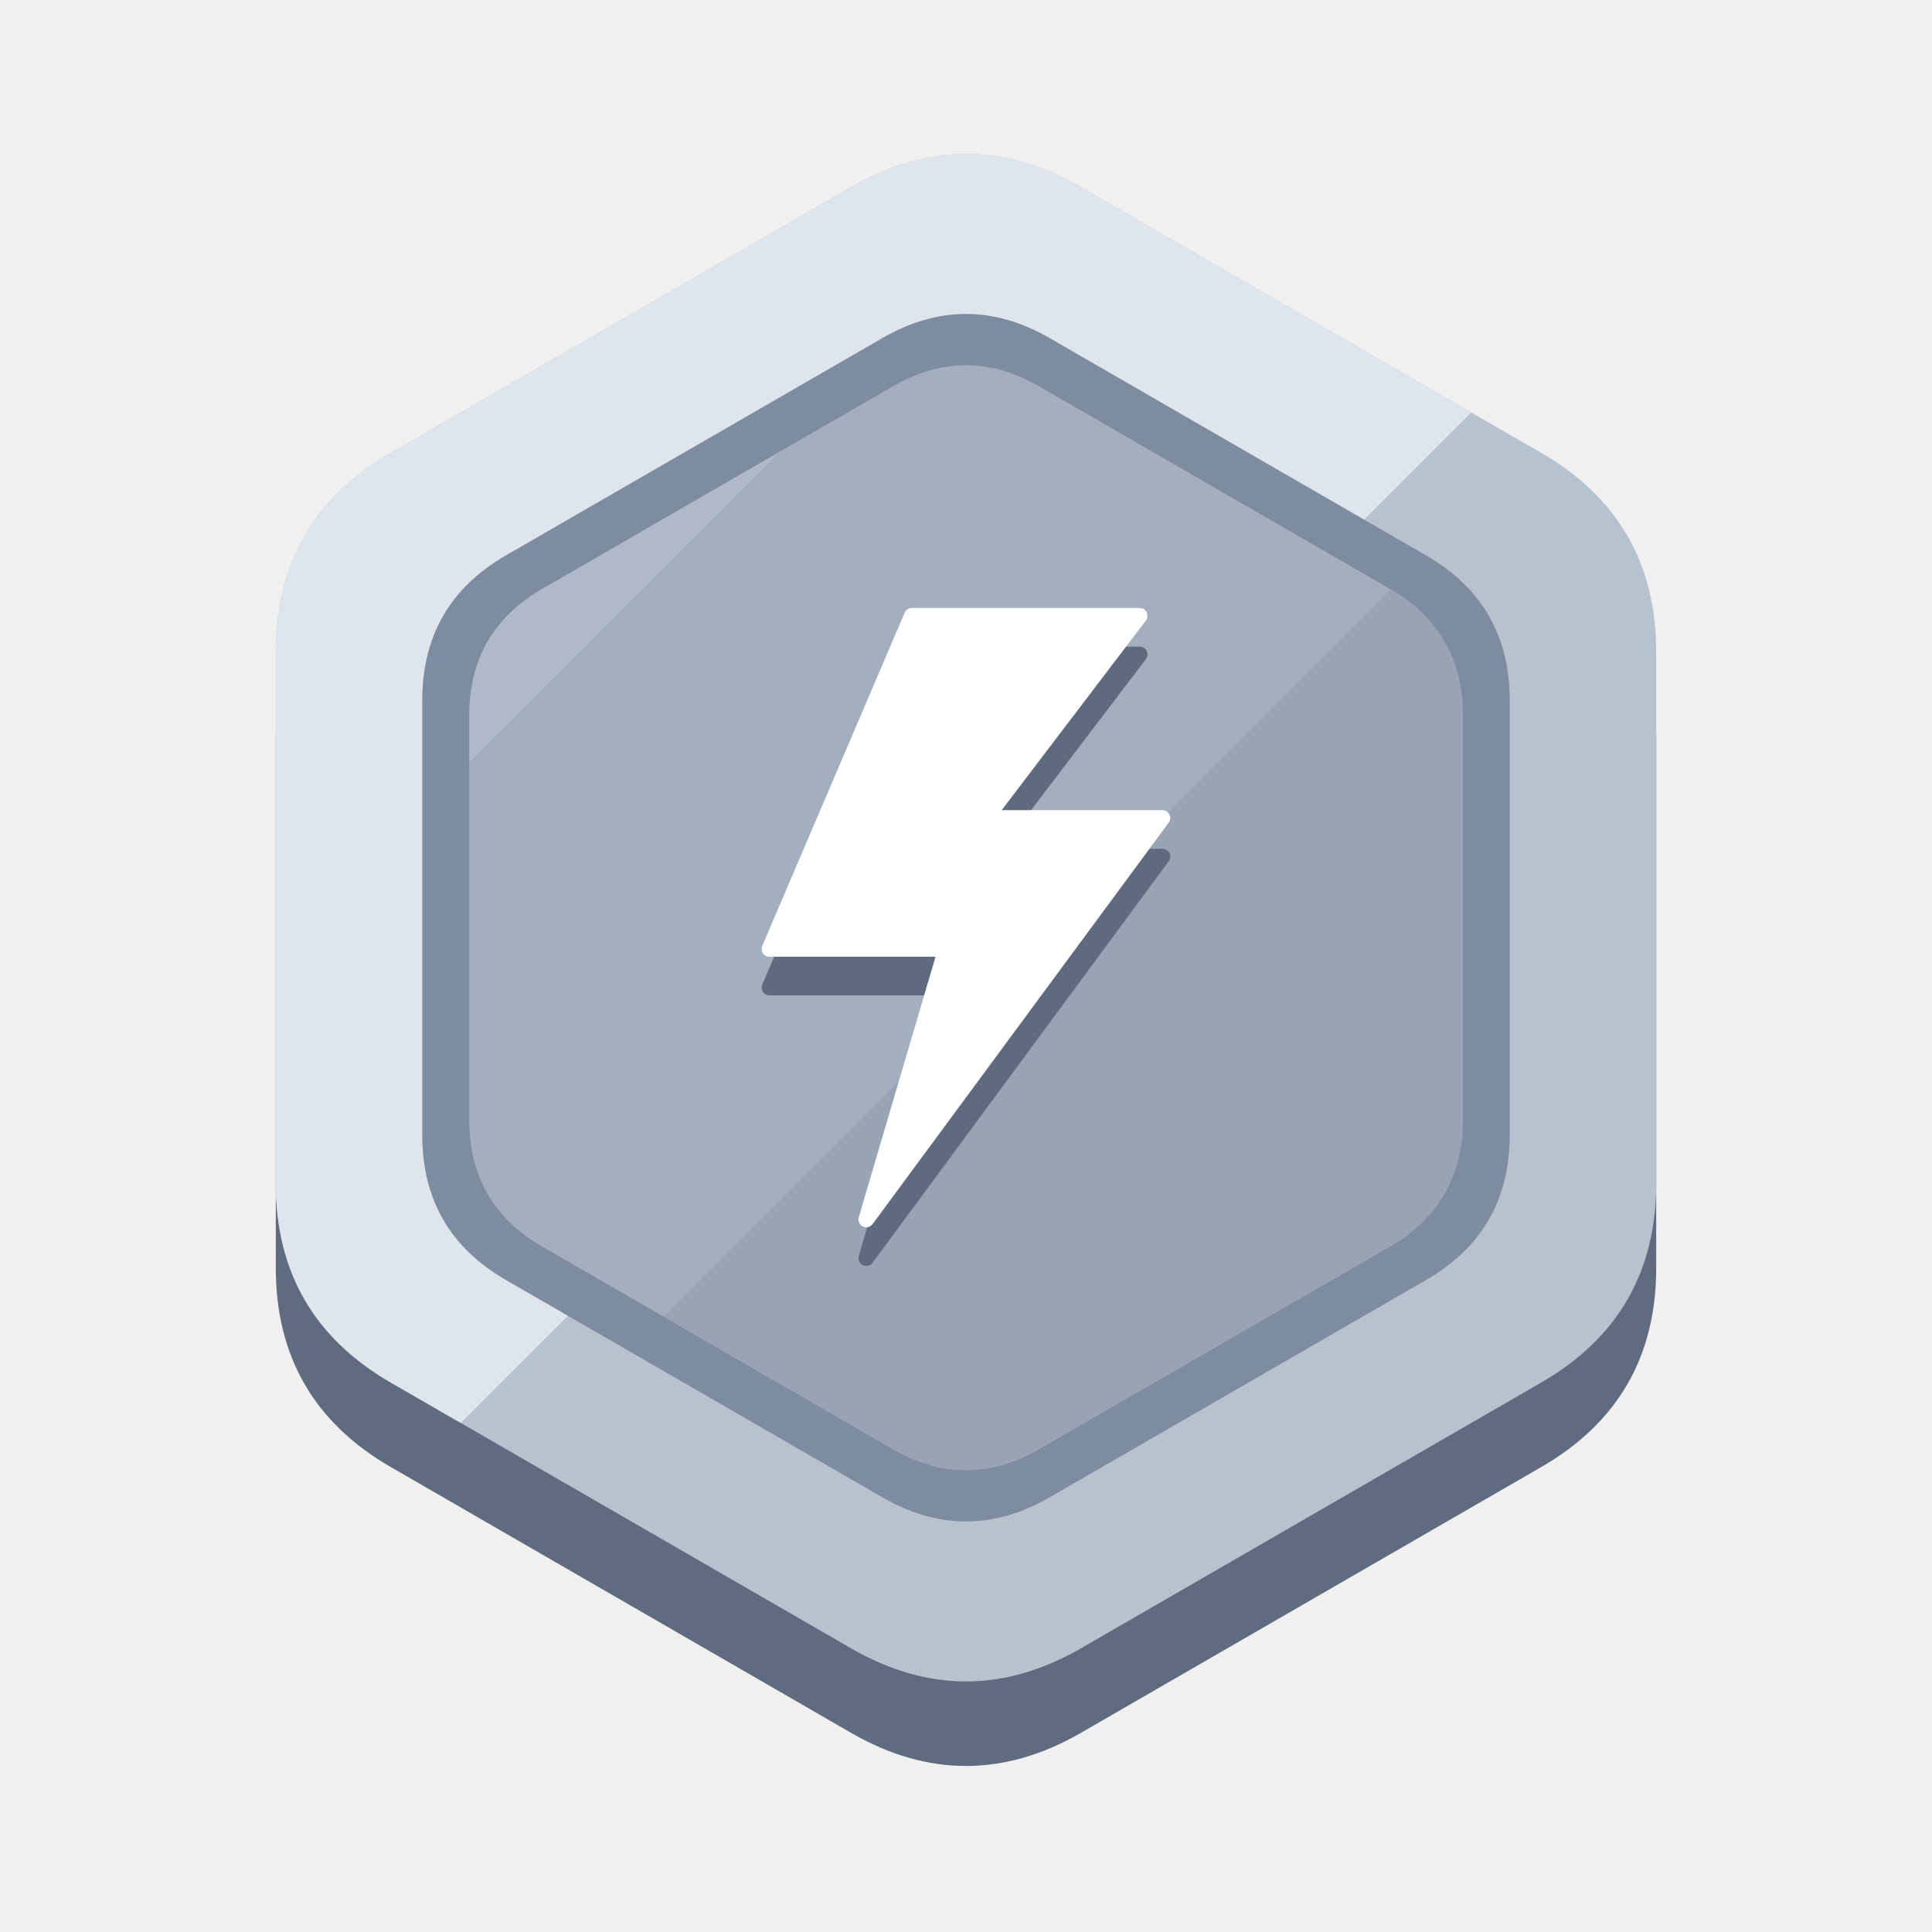
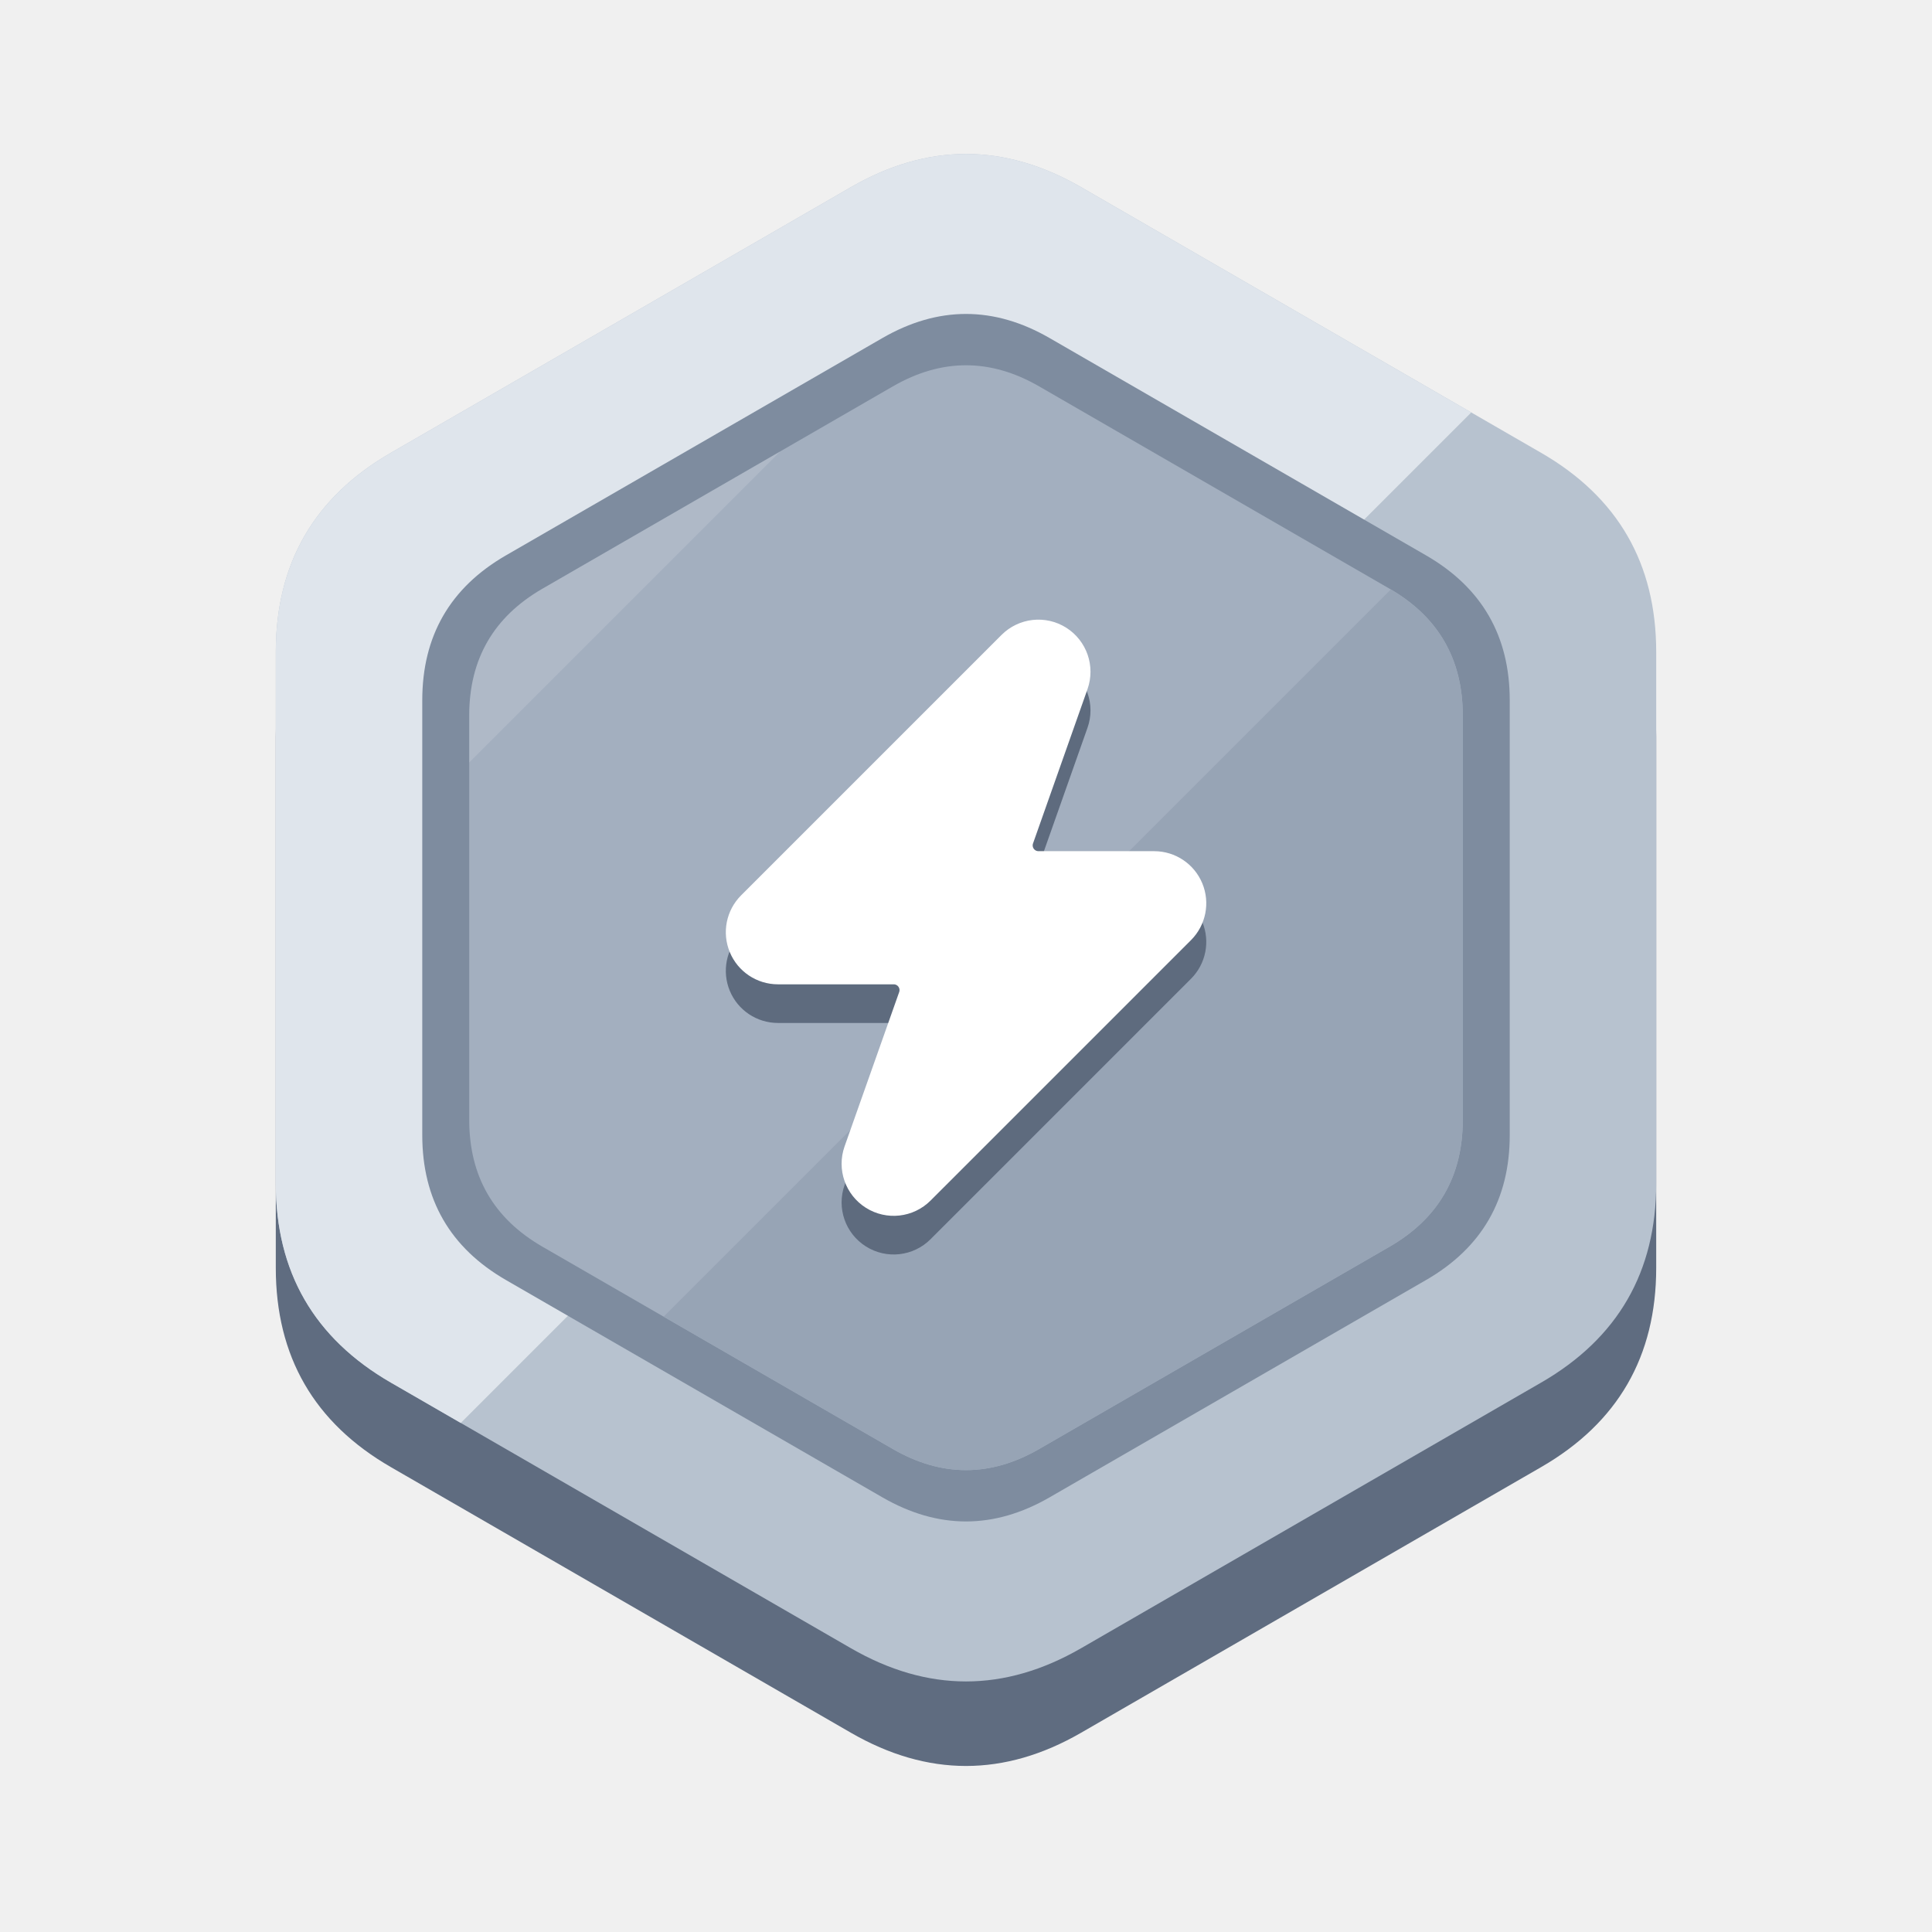
<svg xmlns="http://www.w3.org/2000/svg" viewBox="0 0 160 160" width="160" height="160">
  <defs>
    <clipPath id="A-reactivite-argent-o">
      <path d="M70.47 15.50Q80.00 10.00 89.53 15.50L127.63 37.50Q137.16 43.00 137.16 54.00L137.16 98.00Q137.16 109.00 127.63 114.50L89.53 136.50Q80.00 142.00 70.47 136.50L32.37 114.50Q22.84 109.00 22.84 98.00L22.84 54.00Q22.84 43.00 32.37 37.50Z" />
    </clipPath>
    <clipPath id="A-reactivite-argent-f">
      <path d="M73.94 32.00Q80.00 28.50 86.06 32.00L115.07 48.75Q121.14 52.25 121.14 59.25L121.14 92.75Q121.14 99.75 115.07 103.25L86.06 120.00Q80.00 123.50 73.94 120.00L44.93 103.25Q38.86 99.75 38.86 92.75L38.86 59.25Q38.86 52.25 44.93 48.75Z" />
    </clipPath>
  </defs>
  <g fill="#5F6C80" transform="translate(0 7)">
    <path d="M70.47 15.50Q80.00 10.00 89.53 15.50L127.63 37.50Q137.16 43.00 137.16 54.00L137.16 98.00Q137.16 109.00 127.63 114.50L89.53 136.50Q80.00 142.00 70.47 136.50L32.37 114.50Q22.84 109.00 22.84 98.00L22.84 54.00Q22.84 43.00 32.37 37.50Z" />
  </g>
  <g fill="#B7C2CF">
    <path d="M70.47 15.50Q80.00 10.00 89.53 15.50L127.63 37.50Q137.16 43.00 137.16 54.00L137.16 98.00Q137.16 109.00 127.63 114.50L89.53 136.50Q80.00 142.00 70.47 136.50L32.37 114.50Q22.84 109.00 22.84 98.00L22.84 54.00Q22.84 43.00 32.37 37.50Z" />
  </g>
  <g fill="#DFE5EC" clip-path="url(#A-reactivite-argent-o)">
    <polygon points="480,-324 -320,476 -320,-324" />
  </g>
  <g fill="#7E8C9F">
    <path d="M73.07 28.00Q80.00 24.00 86.93 28.00L118.11 46.00Q125.03 50.00 125.03 58.00L125.03 94.00Q125.03 102.00 118.11 106.00L86.93 124.00Q80.00 128.00 73.07 124.00L41.89 106.00Q34.97 102.00 34.97 94.00L34.97 58.00Q34.97 50.00 41.89 46.00Z" />
  </g>
  <g fill="#A3AFBF">
    <path d="M73.94 32.00Q80.00 28.50 86.06 32.00L115.07 48.75Q121.14 52.25 121.14 59.25L121.14 92.75Q121.14 99.75 115.07 103.25L86.06 120.00Q80.00 123.50 73.94 120.00L44.93 103.25Q38.86 99.75 38.86 92.75L38.86 59.25Q38.86 52.25 44.93 48.75Z" />
  </g>
  <g fill="#97A4B5" clip-path="url(#A-reactivite-argent-f)">
    <polygon points="480,-316 -320,484 480,476" />
  </g>
  <g fill="#FFFFFF" fill-opacity="0.13" clip-path="url(#A-reactivite-argent-f)">
    <polygon points="20,70 74,16 86,16 20,82" />
  </g>
-   <g fill="#5E6B7E" transform="translate(55.708 51.37) scale(2.358)">
-     <path d="M8.4 1.2L16.4 1.2L11 8.3L17.2 8.3L6.8 22.4L9.6 12.9L3.4 12.9Z" stroke="#5E6B7E" stroke-width="0.551" stroke-linejoin="round" />
+   <g fill="#5E6B7E" stroke="#5E6B7E" stroke-width="0" transform="translate(51.24 50.44) scale(2.397)">
+     <path d="M15.914 4a1.5 1.5 0 00-2.474-1.561l-9 9A1.5 1.5 0 005.5 14h4.002a.5.5 0 01.471.666L8.086 20a1.5 1.5 0 002.475 1.56l9-9A1.5 1.5 0 0018.5 10h-3.997a.5.5 0 01-.472-.667z" stroke-width="0.6" stroke-linejoin="round" />
  </g>
-   <g transform="translate(55.708 48.17) scale(2.358)">
-     <g fill="#FFFFFF">
-       <path d="M8.4 1.2L16.4 1.2L11 8.3L17.2 8.3L6.8 22.4L9.6 12.9L3.4 12.9Z" stroke="#FFFFFF" stroke-width="0.551" stroke-linejoin="round" />
+   <g transform="translate(51.24 47.24) scale(2.397)">
+     <g fill="#FFFFFF" stroke="#FFFFFF" stroke-width="0">
+       <path d="M15.914 4a1.5 1.5 0 00-2.474-1.561l-9 9A1.5 1.5 0 005.5 14h4.002a.5.5 0 01.471.666L8.086 20a1.5 1.5 0 002.475 1.56l9-9A1.5 1.5 0 0018.5 10h-3.997a.5.5 0 01-.472-.667z" stroke-width="0.6" stroke-linejoin="round" />
    </g>
  </g>
</svg>
